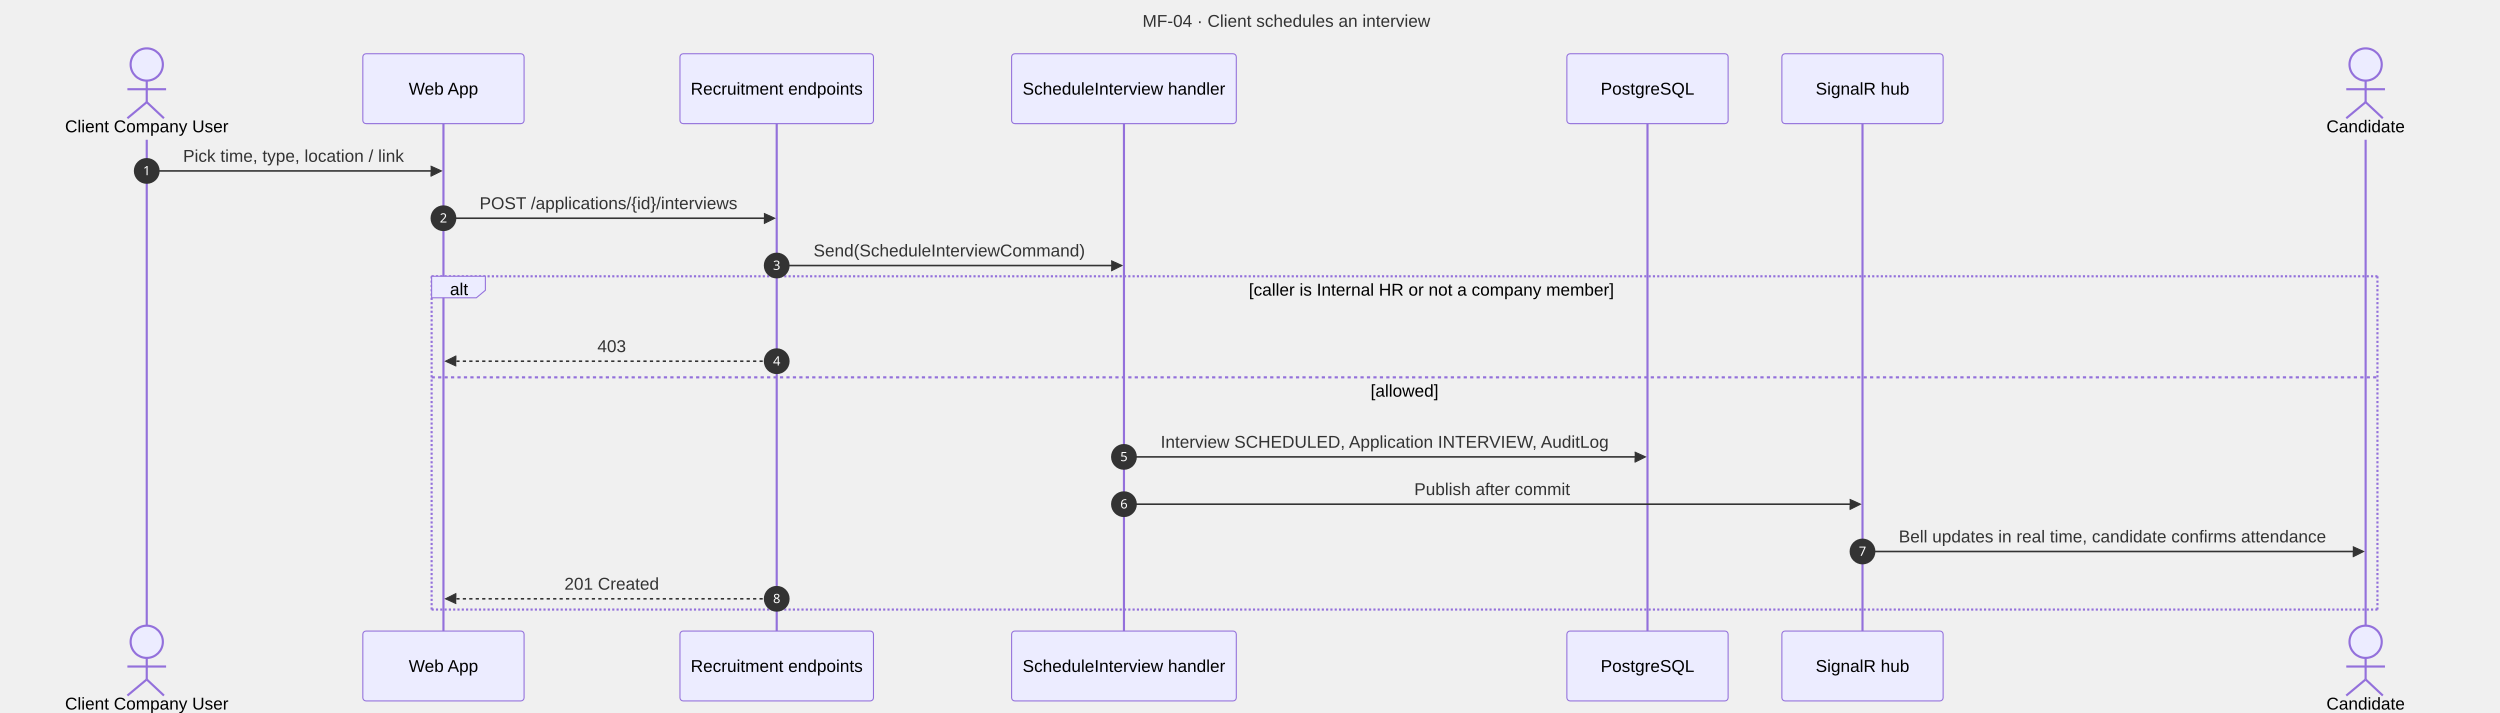
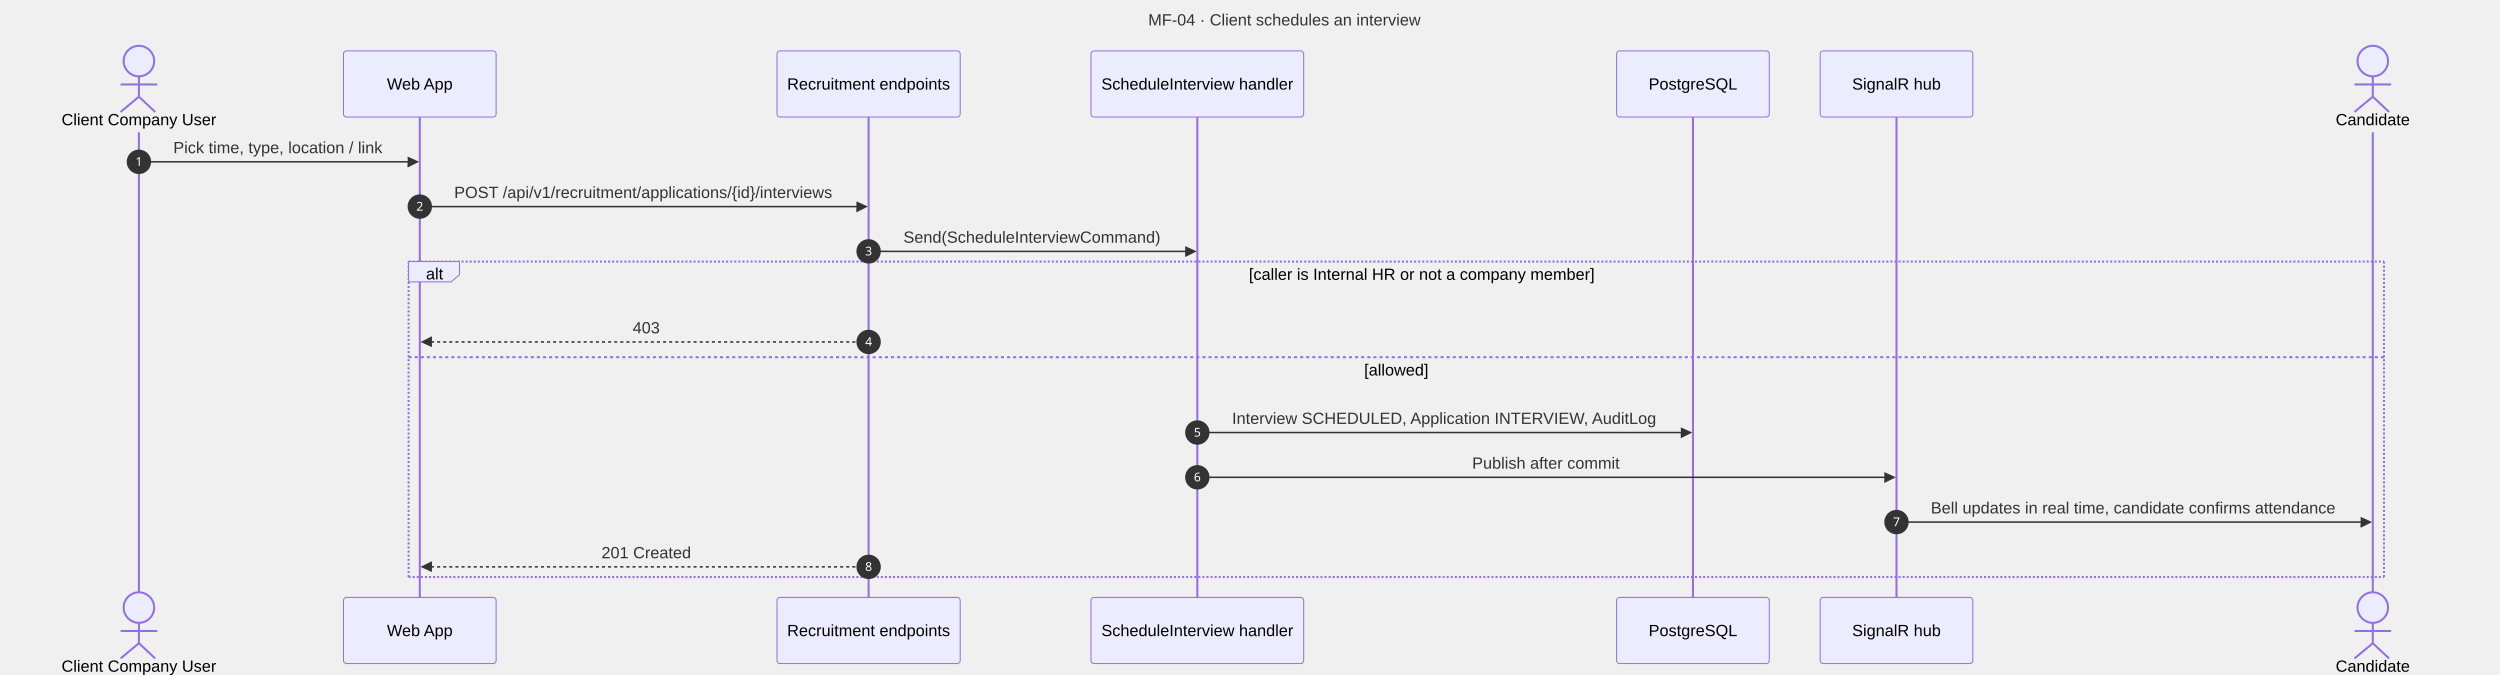
- <svg xmlns="http://www.w3.org/2000/svg" id="mseqmf04scheduleinterview" width="100%" style="max-width: 2325.5px;" viewBox="-50 -50 2325.5 663" role="graphics-document document" aria-roledescription="sequence">
+ <svg xmlns="http://www.w3.org/2000/svg" id="mseqmf04scheduleinterview" width="100%" style="max-width: 2456.5px;" viewBox="-50 -50 2456.5 663" role="graphics-document document" aria-roledescription="sequence">
  <g />
  <g>
-     <rect x="1607.5" y="537" fill="#eaeaea" stroke="#666" width="150" height="65" name="HUB" rx="3" ry="3" class="actor actor-bottom" />
-     <text x="1682.5" y="569.5" dominant-baseline="central" alignment-baseline="central" class="actor actor-box" style="text-anchor: middle; font-size: 16px; font-weight: 400; font-family: Arial, Helvetica, sans-serif;">
-       <tspan x="1682.5" dy="0">SignalR hub</tspan>
-     </text>
-   </g>
-   <g>
-     <rect x="1407.5" y="537" fill="#eaeaea" stroke="#666" width="150" height="65" name="DB" rx="3" ry="3" class="actor actor-bottom" />
-     <text x="1482.5" y="569.5" dominant-baseline="central" alignment-baseline="central" class="actor actor-box" style="text-anchor: middle; font-size: 16px; font-weight: 400; font-family: Arial, Helvetica, sans-serif;">
-       <tspan x="1482.5" dy="0">PostgreSQL</tspan>
-     </text>
-   </g>
-   <g>
-     <rect x="891" y="537" fill="#eaeaea" stroke="#666" width="209" height="65" name="H" rx="3" ry="3" class="actor actor-bottom" />
-     <text x="995.5" y="569.5" dominant-baseline="central" alignment-baseline="central" class="actor actor-box" style="text-anchor: middle; font-size: 16px; font-weight: 400; font-family: Arial, Helvetica, sans-serif;">
-       <tspan x="995.5" dy="0">ScheduleInterview handler</tspan>
-     </text>
-   </g>
-   <g>
-     <rect x="582.5" y="537" fill="#eaeaea" stroke="#666" width="180" height="65" name="API" rx="3" ry="3" class="actor actor-bottom" />
-     <text x="672.5" y="569.5" dominant-baseline="central" alignment-baseline="central" class="actor actor-box" style="text-anchor: middle; font-size: 16px; font-weight: 400; font-family: Arial, Helvetica, sans-serif;">
-       <tspan x="672.5" dy="0">Recruitment endpoints</tspan>
+     <rect x="1738.5" y="537" fill="#eaeaea" stroke="#666" width="150" height="65" name="HUB" rx="3" ry="3" class="actor actor-bottom" />
+     <text x="1813.5" y="569.5" dominant-baseline="central" alignment-baseline="central" class="actor actor-box" style="text-anchor: middle; font-size: 16px; font-weight: 400; font-family: Arial, Helvetica, sans-serif;">
+       <tspan x="1813.5" dy="0">SignalR hub</tspan>
+     </text>
+   </g>
+   <g>
+     <rect x="1538.5" y="537" fill="#eaeaea" stroke="#666" width="150" height="65" name="DB" rx="3" ry="3" class="actor actor-bottom" />
+     <text x="1613.5" y="569.5" dominant-baseline="central" alignment-baseline="central" class="actor actor-box" style="text-anchor: middle; font-size: 16px; font-weight: 400; font-family: Arial, Helvetica, sans-serif;">
+       <tspan x="1613.5" dy="0">PostgreSQL</tspan>
+     </text>
+   </g>
+   <g>
+     <rect x="1022" y="537" fill="#eaeaea" stroke="#666" width="209" height="65" name="H" rx="3" ry="3" class="actor actor-bottom" />
+     <text x="1126.5" y="569.5" dominant-baseline="central" alignment-baseline="central" class="actor actor-box" style="text-anchor: middle; font-size: 16px; font-weight: 400; font-family: Arial, Helvetica, sans-serif;">
+       <tspan x="1126.5" dy="0">ScheduleInterview handler</tspan>
+     </text>
+   </g>
+   <g>
+     <rect x="713.5" y="537" fill="#eaeaea" stroke="#666" width="180" height="65" name="API" rx="3" ry="3" class="actor actor-bottom" />
+     <text x="803.5" y="569.5" dominant-baseline="central" alignment-baseline="central" class="actor actor-box" style="text-anchor: middle; font-size: 16px; font-weight: 400; font-family: Arial, Helvetica, sans-serif;">
+       <tspan x="803.5" dy="0">Recruitment endpoints</tspan>
    </text>
  </g>
  <g>
    <rect x="287.5" y="537" fill="#eaeaea" stroke="#666" width="150" height="65" name="FE" rx="3" ry="3" class="actor actor-bottom" />
    <text x="362.5" y="569.5" dominant-baseline="central" alignment-baseline="central" class="actor actor-box" style="text-anchor: middle; font-size: 16px; font-weight: 400; font-family: Arial, Helvetica, sans-serif;">
      <tspan x="362.5" dy="0">Web App</tspan>
    </text>
  </g>
  <g />
  <g>
-     <line id="actor61" x1="2150.5" y1="80" x2="2150.5" y2="537" class="actor-line 200" stroke-width="0.5px" stroke="#999" name="CA" data-et="life-line" data-id="CA" />
-   </g>
-   <g>
-     <line id="actor60" x1="1682.5" y1="65" x2="1682.5" y2="537" class="actor-line 200" stroke-width="0.5px" stroke="#999" name="HUB" data-et="life-line" data-id="HUB" />
-     <g id="root-60" data-et="participant" data-type="participant" data-id="HUB">
-       <rect x="1607.5" y="0" fill="#eaeaea" stroke="#666" width="150" height="65" name="HUB" rx="3" ry="3" class="actor actor-top" />
-       <text x="1682.5" y="32.5" dominant-baseline="central" alignment-baseline="central" class="actor actor-box" style="text-anchor: middle; font-size: 16px; font-weight: 400; font-family: Arial, Helvetica, sans-serif;">
-         <tspan x="1682.5" dy="0">SignalR hub</tspan>
-       </text>
-     </g>
-   </g>
-   <g>
-     <line id="actor59" x1="1482.5" y1="65" x2="1482.5" y2="537" class="actor-line 200" stroke-width="0.5px" stroke="#999" name="DB" data-et="life-line" data-id="DB" />
-     <g id="root-59" data-et="participant" data-type="participant" data-id="DB">
-       <rect x="1407.5" y="0" fill="#eaeaea" stroke="#666" width="150" height="65" name="DB" rx="3" ry="3" class="actor actor-top" />
-       <text x="1482.5" y="32.5" dominant-baseline="central" alignment-baseline="central" class="actor actor-box" style="text-anchor: middle; font-size: 16px; font-weight: 400; font-family: Arial, Helvetica, sans-serif;">
-         <tspan x="1482.5" dy="0">PostgreSQL</tspan>
-       </text>
-     </g>
-   </g>
-   <g>
-     <line id="actor58" x1="995.5" y1="65" x2="995.5" y2="537" class="actor-line 200" stroke-width="0.5px" stroke="#999" name="H" data-et="life-line" data-id="H" />
-     <g id="root-58" data-et="participant" data-type="participant" data-id="H">
-       <rect x="891" y="0" fill="#eaeaea" stroke="#666" width="209" height="65" name="H" rx="3" ry="3" class="actor actor-top" />
-       <text x="995.5" y="32.5" dominant-baseline="central" alignment-baseline="central" class="actor actor-box" style="text-anchor: middle; font-size: 16px; font-weight: 400; font-family: Arial, Helvetica, sans-serif;">
-         <tspan x="995.5" dy="0">ScheduleInterview handler</tspan>
-       </text>
-     </g>
-   </g>
-   <g>
-     <line id="actor57" x1="672.5" y1="65" x2="672.5" y2="537" class="actor-line 200" stroke-width="0.5px" stroke="#999" name="API" data-et="life-line" data-id="API" />
-     <g id="root-57" data-et="participant" data-type="participant" data-id="API">
-       <rect x="582.5" y="0" fill="#eaeaea" stroke="#666" width="180" height="65" name="API" rx="3" ry="3" class="actor actor-top" />
-       <text x="672.5" y="32.5" dominant-baseline="central" alignment-baseline="central" class="actor actor-box" style="text-anchor: middle; font-size: 16px; font-weight: 400; font-family: Arial, Helvetica, sans-serif;">
-         <tspan x="672.5" dy="0">Recruitment endpoints</tspan>
-       </text>
-     </g>
-   </g>
-   <g>
-     <line id="actor56" x1="362.5" y1="65" x2="362.5" y2="537" class="actor-line 200" stroke-width="0.5px" stroke="#999" name="FE" data-et="life-line" data-id="FE" />
-     <g id="root-56" data-et="participant" data-type="participant" data-id="FE">
+     <line id="actor68" x1="2281.5" y1="80" x2="2281.5" y2="537" class="actor-line 200" stroke-width="0.5px" stroke="#999" name="CA" data-et="life-line" data-id="CA" />
+   </g>
+   <g>
+     <line id="actor67" x1="1813.5" y1="65" x2="1813.5" y2="537" class="actor-line 200" stroke-width="0.5px" stroke="#999" name="HUB" data-et="life-line" data-id="HUB" />
+     <g id="root-67" data-et="participant" data-type="participant" data-id="HUB">
+       <rect x="1738.5" y="0" fill="#eaeaea" stroke="#666" width="150" height="65" name="HUB" rx="3" ry="3" class="actor actor-top" />
+       <text x="1813.5" y="32.5" dominant-baseline="central" alignment-baseline="central" class="actor actor-box" style="text-anchor: middle; font-size: 16px; font-weight: 400; font-family: Arial, Helvetica, sans-serif;">
+         <tspan x="1813.5" dy="0">SignalR hub</tspan>
+       </text>
+     </g>
+   </g>
+   <g>
+     <line id="actor66" x1="1613.5" y1="65" x2="1613.5" y2="537" class="actor-line 200" stroke-width="0.5px" stroke="#999" name="DB" data-et="life-line" data-id="DB" />
+     <g id="root-66" data-et="participant" data-type="participant" data-id="DB">
+       <rect x="1538.5" y="0" fill="#eaeaea" stroke="#666" width="150" height="65" name="DB" rx="3" ry="3" class="actor actor-top" />
+       <text x="1613.5" y="32.5" dominant-baseline="central" alignment-baseline="central" class="actor actor-box" style="text-anchor: middle; font-size: 16px; font-weight: 400; font-family: Arial, Helvetica, sans-serif;">
+         <tspan x="1613.5" dy="0">PostgreSQL</tspan>
+       </text>
+     </g>
+   </g>
+   <g>
+     <line id="actor65" x1="1126.5" y1="65" x2="1126.5" y2="537" class="actor-line 200" stroke-width="0.5px" stroke="#999" name="H" data-et="life-line" data-id="H" />
+     <g id="root-65" data-et="participant" data-type="participant" data-id="H">
+       <rect x="1022" y="0" fill="#eaeaea" stroke="#666" width="209" height="65" name="H" rx="3" ry="3" class="actor actor-top" />
+       <text x="1126.5" y="32.5" dominant-baseline="central" alignment-baseline="central" class="actor actor-box" style="text-anchor: middle; font-size: 16px; font-weight: 400; font-family: Arial, Helvetica, sans-serif;">
+         <tspan x="1126.5" dy="0">ScheduleInterview handler</tspan>
+       </text>
+     </g>
+   </g>
+   <g>
+     <line id="actor64" x1="803.5" y1="65" x2="803.5" y2="537" class="actor-line 200" stroke-width="0.5px" stroke="#999" name="API" data-et="life-line" data-id="API" />
+     <g id="root-64" data-et="participant" data-type="participant" data-id="API">
+       <rect x="713.5" y="0" fill="#eaeaea" stroke="#666" width="180" height="65" name="API" rx="3" ry="3" class="actor actor-top" />
+       <text x="803.5" y="32.5" dominant-baseline="central" alignment-baseline="central" class="actor actor-box" style="text-anchor: middle; font-size: 16px; font-weight: 400; font-family: Arial, Helvetica, sans-serif;">
+         <tspan x="803.5" dy="0">Recruitment endpoints</tspan>
+       </text>
+     </g>
+   </g>
+   <g>
+     <line id="actor63" x1="362.5" y1="65" x2="362.5" y2="537" class="actor-line 200" stroke-width="0.5px" stroke="#999" name="FE" data-et="life-line" data-id="FE" />
+     <g id="root-63" data-et="participant" data-type="participant" data-id="FE">
      <rect x="287.5" y="0" fill="#eaeaea" stroke="#666" width="150" height="65" name="FE" rx="3" ry="3" class="actor actor-top" />
      <text x="362.5" y="32.5" dominant-baseline="central" alignment-baseline="central" class="actor actor-box" style="text-anchor: middle; font-size: 16px; font-weight: 400; font-family: Arial, Helvetica, sans-serif;">
        <tspan x="362.5" dy="0">Web App</tspan>
      </text>
    </g>
  </g>
  <g>
-     <line id="actor55" x1="86.5" y1="80" x2="86.5" y2="537" class="actor-line 200" stroke-width="0.5px" stroke="#999" name="CL" data-et="life-line" data-id="CL" />
+     <line id="actor62" x1="86.5" y1="80" x2="86.5" y2="537" class="actor-line 200" stroke-width="0.5px" stroke="#999" name="CL" data-et="life-line" data-id="CL" />
  </g>
  <style>#mseqmf04scheduleinterview{font-family:Arial,Helvetica,sans-serif;font-size:16px;fill:#333;}@keyframes edge-animation-frame{from{stroke-dashoffset:0;}}@keyframes dash{to{stroke-dashoffset:0;}}#mseqmf04scheduleinterview .edge-animation-slow{stroke-dasharray:9,5!important;stroke-dashoffset:900;animation:dash 50s linear infinite;stroke-linecap:round;}#mseqmf04scheduleinterview .edge-animation-fast{stroke-dasharray:9,5!important;stroke-dashoffset:900;animation:dash 20s linear infinite;stroke-linecap:round;}#mseqmf04scheduleinterview .error-icon{fill:#552222;}#mseqmf04scheduleinterview .error-text{fill:#552222;stroke:#552222;}#mseqmf04scheduleinterview .edge-thickness-normal{stroke-width:1px;}#mseqmf04scheduleinterview .edge-thickness-thick{stroke-width:3.5px;}#mseqmf04scheduleinterview .edge-pattern-solid{stroke-dasharray:0;}#mseqmf04scheduleinterview .edge-thickness-invisible{stroke-width:0;fill:none;}#mseqmf04scheduleinterview .edge-pattern-dashed{stroke-dasharray:3;}#mseqmf04scheduleinterview .edge-pattern-dotted{stroke-dasharray:2;}#mseqmf04scheduleinterview .marker{fill:#333333;stroke:#333333;}#mseqmf04scheduleinterview .marker.cross{stroke:#333333;}#mseqmf04scheduleinterview svg{font-family:Arial,Helvetica,sans-serif;font-size:16px;}#mseqmf04scheduleinterview p{margin:0;}#mseqmf04scheduleinterview .actor{stroke:#9370DB;fill:#ECECFF;stroke-width:1;}#mseqmf04scheduleinterview rect.actor.outer-path[data-look="neo"]{filter:drop-shadow(1px 2px 2px rgba(185, 185, 185, 1));}#mseqmf04scheduleinterview rect.note[data-look="neo"]{stroke:#aaaa33;fill:#fff5ad;filter:drop-shadow(1px 2px 2px rgba(185, 185, 185, 1));}#mseqmf04scheduleinterview text.actor&gt;tspan{fill:black;stroke:none;}#mseqmf04scheduleinterview .actor-line{stroke:#9370DB;}#mseqmf04scheduleinterview .innerArc{stroke-width:1.5;stroke-dasharray:none;}#mseqmf04scheduleinterview .messageLine0{stroke-width:1.5;stroke-dasharray:none;stroke:#333;}#mseqmf04scheduleinterview .messageLine1{stroke-width:1.5;stroke-dasharray:2,2;stroke:#333;}#mseqmf04scheduleinterview [id$="-arrowhead"] path{fill:#333;stroke:#333;}#mseqmf04scheduleinterview .sequenceNumber{fill:white;}#mseqmf04scheduleinterview [id$="-sequencenumber"]{fill:#333;}#mseqmf04scheduleinterview [id$="-crosshead"] path{fill:#333;stroke:#333;}#mseqmf04scheduleinterview .messageText{fill:#333;stroke:none;}#mseqmf04scheduleinterview .labelBox{stroke:#9370DB;fill:#ECECFF;filter:none;}#mseqmf04scheduleinterview .labelText,#mseqmf04scheduleinterview .labelText&gt;tspan{fill:black;stroke:none;}#mseqmf04scheduleinterview .loopText,#mseqmf04scheduleinterview .loopText&gt;tspan{fill:black;stroke:none;}#mseqmf04scheduleinterview .sectionTitle,#mseqmf04scheduleinterview .sectionTitle&gt;tspan{fill:black;stroke:none;}#mseqmf04scheduleinterview .loopLine{stroke-width:2px;stroke-dasharray:2,2;stroke:#9370DB;fill:#9370DB;}#mseqmf04scheduleinterview .note{stroke:#aaaa33;fill:#fff5ad;}#mseqmf04scheduleinterview .noteText,#mseqmf04scheduleinterview .noteText&gt;tspan{fill:black;stroke:none;font-weight:normal;}#mseqmf04scheduleinterview .activation0{fill:#f4f4f4;stroke:#666;}#mseqmf04scheduleinterview .activation1{fill:#f4f4f4;stroke:#666;}#mseqmf04scheduleinterview .activation2{fill:#f4f4f4;stroke:#666;}#mseqmf04scheduleinterview .actorPopupMenu{position:absolute;}#mseqmf04scheduleinterview .actorPopupMenuPanel{position:absolute;fill:#ECECFF;box-shadow:0px 8px 16px 0px rgba(0,0,0,0.2);filter:drop-shadow(3px 5px 2px rgb(0 0 0 / 0.4));}#mseqmf04scheduleinterview .actor-man circle,#mseqmf04scheduleinterview line{fill:#ECECFF;stroke-width:2px;}#mseqmf04scheduleinterview g rect.rect{filter:drop-shadow(1px 2px 2px rgba(185, 185, 185, 1));stroke:#9370DB;}#mseqmf04scheduleinterview .node .neo-node{stroke:#9370DB;}#mseqmf04scheduleinterview [data-look="neo"].node rect,#mseqmf04scheduleinterview [data-look="neo"].cluster rect,#mseqmf04scheduleinterview [data-look="neo"].node polygon{stroke:#9370DB;filter:drop-shadow(1px 2px 2px rgba(185, 185, 185, 1));}#mseqmf04scheduleinterview [data-look="neo"].swimlane.cluster rect{filter:none;}#mseqmf04scheduleinterview [data-look="neo"].node path{stroke:#9370DB;stroke-width:1px;}#mseqmf04scheduleinterview [data-look="neo"].node .outer-path{filter:drop-shadow(1px 2px 2px rgba(185, 185, 185, 1));}#mseqmf04scheduleinterview [data-look="neo"].node .neo-line path{stroke:#9370DB;filter:none;}#mseqmf04scheduleinterview [data-look="neo"].node circle{stroke:#9370DB;filter:drop-shadow(1px 2px 2px rgba(185, 185, 185, 1));}#mseqmf04scheduleinterview [data-look="neo"].node circle .state-start{fill:#000000;}#mseqmf04scheduleinterview [data-look="neo"].icon-shape .icon{fill:#9370DB;filter:drop-shadow(1px 2px 2px rgba(185, 185, 185, 1));}#mseqmf04scheduleinterview [data-look="neo"].icon-shape .icon-neo path{stroke:#9370DB;filter:drop-shadow(1px 2px 2px rgba(185, 185, 185, 1));}#mseqmf04scheduleinterview :root{--mermaid-font-family:Arial,Helvetica,sans-serif;}</style>
  <g />
  <defs>
    <symbol id="mseqmf04scheduleinterview-computer" width="24" height="24">
      <path transform="scale(.5)" d="M2 2v13h20v-13h-20zm18 11h-16v-9h16v9zm-10.228 6l.466-1h3.524l.467 1h-4.457zm14.228 3h-24l2-6h2.104l-1.33 4h18.45l-1.297-4h2.073l2 6zm-5-10h-14v-7h14v7z" />
    </symbol>
  </defs>
  <defs>
    <symbol id="mseqmf04scheduleinterview-database" fill-rule="evenodd" clip-rule="evenodd">
      <path transform="scale(.5)" d="M12.258.001l.256.004.255.005.253.008.251.01.249.012.247.015.246.016.242.019.241.02.239.023.236.024.233.027.231.028.229.031.225.032.223.034.22.036.217.038.214.04.211.041.208.043.205.045.201.046.198.048.194.05.191.051.187.053.183.054.18.056.175.057.172.059.168.06.163.061.16.063.155.064.15.066.074.033.073.033.071.034.07.034.069.035.068.035.067.035.066.035.064.036.064.036.062.036.06.036.06.037.058.037.058.037.055.038.055.038.053.038.052.038.051.039.05.039.048.039.047.039.045.04.044.04.043.04.041.04.04.041.039.041.037.041.036.041.034.041.033.042.032.042.03.042.029.042.027.042.026.043.024.043.023.043.021.043.02.043.018.044.017.043.015.044.013.044.012.044.011.045.009.044.007.045.006.045.004.045.002.045.001.045v17l-.001.045-.002.045-.004.045-.006.045-.007.045-.009.044-.011.045-.012.044-.013.044-.015.044-.017.043-.018.044-.02.043-.021.043-.023.043-.024.043-.026.043-.027.042-.029.042-.03.042-.032.042-.033.042-.034.041-.036.041-.037.041-.039.041-.04.041-.041.04-.043.04-.044.04-.045.04-.047.039-.048.039-.05.039-.051.039-.052.038-.053.038-.055.038-.055.038-.058.037-.058.037-.06.037-.06.036-.062.036-.064.036-.064.036-.066.035-.067.035-.068.035-.069.035-.07.034-.071.034-.073.033-.074.033-.15.066-.155.064-.16.063-.163.061-.168.06-.172.059-.175.057-.18.056-.183.054-.187.053-.191.051-.194.05-.198.048-.201.046-.205.045-.208.043-.211.041-.214.04-.217.038-.22.036-.223.034-.225.032-.229.031-.231.028-.233.027-.236.024-.239.023-.241.02-.242.019-.246.016-.247.015-.249.012-.251.01-.253.008-.255.005-.256.004-.258.001-.258-.001-.256-.004-.255-.005-.253-.008-.251-.01-.249-.012-.247-.015-.245-.016-.243-.019-.241-.02-.238-.023-.236-.024-.234-.027-.231-.028-.228-.031-.226-.032-.223-.034-.22-.036-.217-.038-.214-.04-.211-.041-.208-.043-.204-.045-.201-.046-.198-.048-.195-.05-.19-.051-.187-.053-.184-.054-.179-.056-.176-.057-.172-.059-.167-.06-.164-.061-.159-.063-.155-.064-.151-.066-.074-.033-.072-.033-.072-.034-.07-.034-.069-.035-.068-.035-.067-.035-.066-.035-.064-.036-.063-.036-.062-.036-.061-.036-.06-.037-.058-.037-.057-.037-.056-.038-.055-.038-.053-.038-.052-.038-.051-.039-.049-.039-.049-.039-.046-.039-.046-.04-.044-.04-.043-.04-.041-.04-.04-.041-.039-.041-.037-.041-.036-.041-.034-.041-.033-.042-.032-.042-.03-.042-.029-.042-.027-.042-.026-.043-.024-.043-.023-.043-.021-.043-.02-.043-.018-.044-.017-.043-.015-.044-.013-.044-.012-.044-.011-.045-.009-.044-.007-.045-.006-.045-.004-.045-.002-.045-.001-.045v-17l.001-.045.002-.045.004-.045.006-.045.007-.045.009-.044.011-.045.012-.044.013-.044.015-.044.017-.043.018-.044.02-.043.021-.043.023-.043.024-.043.026-.043.027-.042.029-.042.03-.042.032-.042.033-.042.034-.041.036-.041.037-.041.039-.041.04-.041.041-.04.043-.04.044-.04.046-.04.046-.039.049-.039.049-.039.051-.039.052-.038.053-.038.055-.038.056-.038.057-.037.058-.037.06-.037.061-.036.062-.036.063-.036.064-.036.066-.035.067-.035.068-.035.069-.035.07-.034.072-.034.072-.033.074-.033.151-.066.155-.064.159-.063.164-.061.167-.06.172-.059.176-.057.179-.056.184-.054.187-.053.19-.051.195-.05.198-.048.201-.046.204-.045.208-.043.211-.041.214-.04.217-.038.22-.036.223-.034.226-.032.228-.031.231-.028.234-.027.236-.024.238-.023.241-.02.243-.019.245-.016.247-.015.249-.012.251-.01.253-.008.255-.005.256-.004.258-.001.258.001zm-9.258 20.499v.01l.001.021.003.021.004.022.005.021.006.022.007.022.009.023.01.022.011.023.012.023.013.023.015.023.016.024.017.023.018.024.019.024.021.024.022.025.023.024.024.025.052.049.056.05.061.051.066.051.07.051.075.051.079.052.084.052.088.052.092.052.097.052.102.051.105.052.11.052.114.051.119.051.123.051.127.05.131.05.135.05.139.048.144.049.147.047.152.047.155.047.16.045.163.045.167.043.171.043.176.041.178.041.183.039.187.039.19.037.194.035.197.035.202.033.204.031.209.03.212.029.216.027.219.025.222.024.226.021.23.02.233.018.236.016.24.015.243.012.246.01.249.008.253.005.256.004.259.001.26-.001.257-.004.254-.005.25-.008.247-.011.244-.012.241-.014.237-.016.233-.018.231-.021.226-.021.224-.024.22-.026.216-.027.212-.028.21-.031.205-.031.202-.034.198-.034.194-.036.191-.037.187-.039.183-.04.179-.04.175-.042.172-.043.168-.044.163-.045.16-.046.155-.046.152-.047.148-.048.143-.049.139-.049.136-.05.131-.05.126-.05.123-.051.118-.052.114-.051.11-.052.106-.052.101-.052.096-.052.092-.052.088-.053.083-.051.079-.052.074-.052.07-.051.065-.051.06-.051.056-.05.051-.05.023-.024.023-.025.021-.024.02-.024.019-.024.018-.024.017-.024.015-.023.014-.024.013-.023.012-.023.01-.023.01-.022.008-.022.006-.022.006-.022.004-.022.004-.021.001-.021.001-.021v-4.127l-.077.055-.08.053-.083.054-.085.053-.087.052-.09.052-.093.051-.095.05-.097.05-.1.049-.102.049-.105.048-.106.047-.109.047-.111.046-.114.045-.115.045-.118.044-.12.043-.122.042-.124.042-.126.041-.128.04-.13.04-.132.038-.134.038-.135.037-.138.037-.139.035-.142.035-.143.034-.144.033-.147.032-.148.031-.15.03-.151.03-.153.029-.154.027-.156.027-.158.026-.159.025-.161.024-.162.023-.163.022-.165.021-.166.02-.167.019-.169.018-.169.017-.171.016-.173.015-.173.014-.175.013-.175.012-.177.011-.178.01-.179.008-.179.008-.181.006-.182.005-.182.004-.184.003-.184.002h-.37l-.184-.002-.184-.003-.182-.004-.182-.005-.181-.006-.179-.008-.179-.008-.178-.01-.176-.011-.176-.012-.175-.013-.173-.014-.172-.015-.171-.016-.17-.017-.169-.018-.167-.019-.166-.02-.165-.021-.163-.022-.162-.023-.161-.024-.159-.025-.157-.026-.156-.027-.155-.027-.153-.029-.151-.03-.15-.03-.148-.031-.146-.032-.145-.033-.143-.034-.141-.035-.14-.035-.137-.037-.136-.037-.134-.038-.132-.038-.13-.04-.128-.04-.126-.041-.124-.042-.122-.042-.12-.044-.117-.043-.116-.045-.113-.045-.112-.046-.109-.047-.106-.047-.105-.048-.102-.049-.1-.049-.097-.05-.095-.05-.093-.052-.09-.051-.087-.052-.085-.053-.083-.054-.08-.054-.077-.054v4.127zm0-5.654v.011l.001.021.003.021.004.021.005.022.006.022.007.022.009.022.01.022.011.023.012.023.013.023.015.024.016.023.017.024.018.024.019.024.021.024.022.024.023.025.024.024.052.05.056.05.061.05.066.051.07.051.075.052.079.051.084.052.088.052.092.052.097.052.102.052.105.052.11.051.114.051.119.052.123.05.127.051.131.05.135.049.139.049.144.048.147.048.152.047.155.046.16.045.163.045.167.044.171.042.176.042.178.04.183.04.187.038.19.037.194.036.197.034.202.033.204.032.209.03.212.028.216.027.219.025.222.024.226.022.23.02.233.018.236.016.24.014.243.012.246.01.249.008.253.006.256.003.259.001.26-.001.257-.003.254-.006.25-.008.247-.01.244-.012.241-.015.237-.016.233-.018.231-.02.226-.022.224-.024.22-.025.216-.027.212-.029.21-.03.205-.032.202-.033.198-.035.194-.036.191-.037.187-.039.183-.039.179-.041.175-.042.172-.043.168-.044.163-.045.16-.045.155-.047.152-.047.148-.048.143-.048.139-.05.136-.049.131-.05.126-.051.123-.051.118-.051.114-.052.11-.052.106-.052.101-.052.096-.052.092-.052.088-.052.083-.052.079-.052.074-.051.07-.052.065-.051.06-.05.056-.051.051-.049.023-.025.023-.024.021-.025.02-.024.019-.024.018-.024.017-.024.015-.023.014-.023.013-.024.012-.022.01-.023.01-.023.008-.022.006-.022.006-.022.004-.021.004-.022.001-.021.001-.021v-4.139l-.077.054-.08.054-.083.054-.085.052-.087.053-.09.051-.093.051-.095.051-.097.05-.1.049-.102.049-.105.048-.106.047-.109.047-.111.046-.114.045-.115.044-.118.044-.12.044-.122.042-.124.042-.126.041-.128.04-.13.039-.132.039-.134.038-.135.037-.138.036-.139.036-.142.035-.143.033-.144.033-.147.033-.148.031-.15.03-.151.03-.153.028-.154.028-.156.027-.158.026-.159.025-.161.024-.162.023-.163.022-.165.021-.166.02-.167.019-.169.018-.169.017-.171.016-.173.015-.173.014-.175.013-.175.012-.177.011-.178.009-.179.009-.179.007-.181.007-.182.005-.182.004-.184.003-.184.002h-.37l-.184-.002-.184-.003-.182-.004-.182-.005-.181-.007-.179-.007-.179-.009-.178-.009-.176-.011-.176-.012-.175-.013-.173-.014-.172-.015-.171-.016-.17-.017-.169-.018-.167-.019-.166-.02-.165-.021-.163-.022-.162-.023-.161-.024-.159-.025-.157-.026-.156-.027-.155-.028-.153-.028-.151-.03-.15-.03-.148-.031-.146-.033-.145-.033-.143-.033-.141-.035-.14-.036-.137-.036-.136-.037-.134-.038-.132-.039-.13-.039-.128-.04-.126-.041-.124-.042-.122-.043-.12-.043-.117-.044-.116-.044-.113-.046-.112-.046-.109-.046-.106-.047-.105-.048-.102-.049-.1-.049-.097-.05-.095-.051-.093-.051-.09-.051-.087-.053-.085-.052-.083-.054-.08-.054-.077-.054v4.139zm0-5.666v.011l.001.02.003.022.004.021.005.022.006.021.007.022.009.023.01.022.011.023.012.023.013.023.015.023.016.024.017.024.018.023.019.024.021.025.022.024.023.024.024.025.052.05.056.05.061.05.066.051.07.051.075.052.079.051.084.052.088.052.092.052.097.052.102.052.105.051.11.052.114.051.119.051.123.051.127.05.131.05.135.05.139.049.144.048.147.048.152.047.155.046.16.045.163.045.167.043.171.043.176.042.178.04.183.04.187.038.19.037.194.036.197.034.202.033.204.032.209.03.212.028.216.027.219.025.222.024.226.021.23.02.233.018.236.017.24.014.243.012.246.01.249.008.253.006.256.003.259.001.26-.001.257-.003.254-.006.25-.008.247-.01.244-.013.241-.014.237-.016.233-.018.231-.02.226-.022.224-.024.22-.025.216-.027.212-.029.21-.03.205-.032.202-.033.198-.035.194-.036.191-.037.187-.039.183-.039.179-.041.175-.042.172-.043.168-.044.163-.045.16-.045.155-.047.152-.047.148-.048.143-.049.139-.049.136-.049.131-.051.126-.05.123-.051.118-.052.114-.051.11-.052.106-.052.101-.052.096-.052.092-.052.088-.052.083-.052.079-.052.074-.052.07-.051.065-.051.06-.051.056-.05.051-.049.023-.025.023-.025.021-.024.02-.024.019-.024.018-.024.017-.024.015-.023.014-.024.013-.023.012-.023.01-.022.01-.023.008-.022.006-.022.006-.022.004-.022.004-.021.001-.021.001-.021v-4.153l-.077.054-.08.054-.083.053-.085.053-.087.053-.09.051-.093.051-.095.051-.097.05-.1.049-.102.048-.105.048-.106.048-.109.046-.111.046-.114.046-.115.044-.118.044-.12.043-.122.043-.124.042-.126.041-.128.04-.13.039-.132.039-.134.038-.135.037-.138.036-.139.036-.142.034-.143.034-.144.033-.147.032-.148.032-.15.03-.151.03-.153.028-.154.028-.156.027-.158.026-.159.024-.161.024-.162.023-.163.023-.165.021-.166.02-.167.019-.169.018-.169.017-.171.016-.173.015-.173.014-.175.013-.175.012-.177.01-.178.01-.179.009-.179.007-.181.006-.182.006-.182.004-.184.003-.184.001-.185.001-.185-.001-.184-.001-.184-.003-.182-.004-.182-.006-.181-.006-.179-.007-.179-.009-.178-.01-.176-.01-.176-.012-.175-.013-.173-.014-.172-.015-.171-.016-.17-.017-.169-.018-.167-.019-.166-.02-.165-.021-.163-.023-.162-.023-.161-.024-.159-.024-.157-.026-.156-.027-.155-.028-.153-.028-.151-.03-.15-.03-.148-.032-.146-.032-.145-.033-.143-.034-.141-.034-.14-.036-.137-.036-.136-.037-.134-.038-.132-.039-.13-.039-.128-.041-.126-.041-.124-.041-.122-.043-.12-.043-.117-.044-.116-.044-.113-.046-.112-.046-.109-.046-.106-.048-.105-.048-.102-.048-.1-.05-.097-.049-.095-.051-.093-.051-.09-.052-.087-.052-.085-.053-.083-.053-.08-.054-.077-.054v4.153zm8.74-8.179l-.257.004-.254.005-.25.008-.247.011-.244.012-.241.014-.237.016-.233.018-.231.021-.226.022-.224.023-.22.026-.216.027-.212.028-.21.031-.205.032-.202.033-.198.034-.194.036-.191.038-.187.038-.183.04-.179.041-.175.042-.172.043-.168.043-.163.045-.16.046-.155.046-.152.048-.148.048-.143.048-.139.049-.136.05-.131.05-.126.051-.123.051-.118.051-.114.052-.11.052-.106.052-.101.052-.096.052-.092.052-.088.052-.083.052-.079.052-.074.051-.07.052-.065.051-.06.05-.056.05-.051.05-.023.025-.023.024-.021.024-.02.025-.019.024-.018.024-.017.023-.015.024-.014.023-.013.023-.012.023-.01.023-.01.022-.008.022-.006.023-.006.021-.004.022-.004.021-.001.021-.001.021.001.021.001.021.004.021.004.022.006.021.006.023.008.022.01.022.01.023.012.023.013.023.014.023.015.024.017.023.018.024.019.024.02.025.021.024.023.024.023.025.051.05.056.05.06.05.065.051.07.052.074.051.079.052.083.052.088.052.092.052.096.052.101.052.106.052.11.052.114.052.118.051.123.051.126.051.131.05.136.05.139.049.143.048.148.048.152.048.155.046.16.046.163.045.168.043.172.043.175.042.179.041.183.04.187.038.191.038.194.036.198.034.202.033.205.032.21.031.212.028.216.027.22.026.224.023.226.022.231.021.233.018.237.016.241.014.244.012.247.011.25.008.254.005.257.004.26.001.26-.001.257-.004.254-.005.25-.008.247-.011.244-.012.241-.014.237-.016.233-.018.231-.021.226-.022.224-.023.22-.026.216-.027.212-.028.21-.031.205-.032.202-.033.198-.034.194-.036.191-.038.187-.038.183-.04.179-.041.175-.042.172-.043.168-.043.163-.045.16-.046.155-.046.152-.048.148-.048.143-.048.139-.049.136-.05.131-.05.126-.051.123-.051.118-.051.114-.052.11-.052.106-.052.101-.052.096-.052.092-.052.088-.052.083-.052.079-.052.074-.051.07-.052.065-.051.06-.05.056-.05.051-.05.023-.025.023-.024.021-.024.02-.025.019-.024.018-.024.017-.023.015-.024.014-.023.013-.023.012-.023.01-.023.01-.022.008-.022.006-.023.006-.021.004-.022.004-.021.001-.021.001-.021-.001-.021-.001-.021-.004-.021-.004-.022-.006-.021-.006-.023-.008-.022-.01-.022-.01-.023-.012-.023-.013-.023-.014-.023-.015-.024-.017-.023-.018-.024-.019-.024-.02-.025-.021-.024-.023-.024-.023-.025-.051-.05-.056-.05-.06-.05-.065-.051-.07-.052-.074-.051-.079-.052-.083-.052-.088-.052-.092-.052-.096-.052-.101-.052-.106-.052-.11-.052-.114-.052-.118-.051-.123-.051-.126-.051-.131-.05-.136-.05-.139-.049-.143-.048-.148-.048-.152-.048-.155-.046-.16-.046-.163-.045-.168-.043-.172-.043-.175-.042-.179-.041-.183-.04-.187-.038-.191-.038-.194-.036-.198-.034-.202-.033-.205-.032-.21-.031-.212-.028-.216-.027-.22-.026-.224-.023-.226-.022-.231-.021-.233-.018-.237-.016-.241-.014-.244-.012-.247-.011-.25-.008-.254-.005-.257-.004-.26-.001-.26.001z" />
    </symbol>
  </defs>
  <defs>
    <symbol id="mseqmf04scheduleinterview-clock" width="24" height="24">
      <path transform="scale(.5)" d="M12 2c5.514 0 10 4.486 10 10s-4.486 10-10 10-10-4.486-10-10 4.486-10 10-10zm0-2c-6.627 0-12 5.373-12 12s5.373 12 12 12 12-5.373 12-12-5.373-12-12-12zm5.848 12.459c.202.038.202.333.001.372-1.907.361-6.045 1.111-6.547 1.111-.719 0-1.301-.582-1.301-1.301 0-.512.77-5.447 1.125-7.445.034-.192.312-.181.343.014l.985 6.238 5.394 1.011z" />
    </symbol>
  </defs>
  <defs>
    <marker id="mseqmf04scheduleinterview-arrowhead" refX="7.9" refY="5" markerUnits="userSpaceOnUse" markerWidth="12" markerHeight="12" orient="auto-start-reverse">
      <path d="M -1 0 L 10 5 L 0 10 z" />
    </marker>
  </defs>
  <defs>
    <marker id="mseqmf04scheduleinterview-crosshead" markerWidth="15" markerHeight="8" orient="auto" refX="4" refY="4.5">
      <path fill="none" stroke="#000000" stroke-width="1pt" d="M 1,2 L 6,7 M 6,2 L 1,7" style="stroke-dasharray: 0, 0;" />
    </marker>
  </defs>
  <defs>
    <marker id="mseqmf04scheduleinterview-filled-head" refX="15.5" refY="7" markerWidth="20" markerHeight="28" orient="auto">
      <path d="M 18,7 L9,13 L14,7 L9,1 Z" />
    </marker>
  </defs>
  <defs>
    <marker id="mseqmf04scheduleinterview-sequencenumber" refX="15" refY="15" markerWidth="60" markerHeight="40" orient="auto">
      <circle cx="15" cy="15" r="6" />
    </marker>
  </defs>
  <defs>
    <marker id="mseqmf04scheduleinterview-solidTopArrowHead" refX="7.9" refY="7.25" markerUnits="userSpaceOnUse" markerWidth="12" markerHeight="12" orient="auto-start-reverse">
      <path d="M 0 0 L 10 8 L 0 8 z" />
    </marker>
  </defs>
  <defs>
    <marker id="mseqmf04scheduleinterview-solidBottomArrowHead" refX="7.9" refY="0.75" markerUnits="userSpaceOnUse" markerWidth="12" markerHeight="12" orient="auto-start-reverse">
      <path d="M 0 0 L 10 0 L 0 8 z" />
    </marker>
  </defs>
  <defs>
    <marker id="mseqmf04scheduleinterview-stickTopArrowHead" refX="7.5" refY="7" markerUnits="userSpaceOnUse" markerWidth="12" markerHeight="12" orient="auto-start-reverse">
      <path d="M 0 0 L 7 7" stroke="black" stroke-width="1.5" fill="none" />
    </marker>
  </defs>
  <defs>
    <marker id="mseqmf04scheduleinterview-stickBottomArrowHead" refX="7.5" refY="0" markerUnits="userSpaceOnUse" markerWidth="12" markerHeight="12" orient="auto-start-reverse">
      <path d="M 0 7 L 7 0" stroke="black" stroke-width="1.5" fill="none" />
    </marker>
  </defs>
  <g data-et="control-structure" data-id="i11">
-     <line x1="351.5" y1="207" x2="2161.5" y2="207" class="loopLine" />
-     <line x1="2161.5" y1="207" x2="2161.5" y2="517" class="loopLine" />
-     <line x1="351.5" y1="517" x2="2161.5" y2="517" class="loopLine" />
+     <line x1="351.5" y1="207" x2="2292.5" y2="207" class="loopLine" />
+     <line x1="2292.5" y1="207" x2="2292.5" y2="517" class="loopLine" />
+     <line x1="351.5" y1="517" x2="2292.5" y2="517" class="loopLine" />
    <line x1="351.5" y1="207" x2="351.5" y2="517" class="loopLine" />
-     <line x1="351.5" y1="301" x2="2161.5" y2="301" class="loopLine" style="stroke-dasharray: 3, 3;" />
+     <line x1="351.5" y1="301" x2="2292.5" y2="301" class="loopLine" style="stroke-dasharray: 3, 3;" />
    <polygon points="351.5,207 401.5,207 401.5,220 393.1,227 351.5,227" class="labelBox" />
    <text x="377" y="220" text-anchor="middle" dominant-baseline="middle" alignment-baseline="middle" class="labelText" style="font-family: Arial, Helvetica, sans-serif; font-size: 16px; font-weight: 400;">alt</text>
-     <text x="1281.5" y="225" text-anchor="middle" class="loopText" style="font-family: Arial, Helvetica, sans-serif; font-size: 16px; font-weight: 400;">
-       <tspan x="1281.5">[caller is Internal HR or not a company member]</tspan>
-     </text>
-     <text x="1256.5" y="319" text-anchor="middle" class="sectionTitle" style="font-family: Arial, Helvetica, sans-serif; font-size: 16px; font-weight: 400;">[allowed]</text>
+     <text x="1347" y="225" text-anchor="middle" class="loopText" style="font-family: Arial, Helvetica, sans-serif; font-size: 16px; font-weight: 400;">
+       <tspan x="1347">[caller is Internal HR or not a company member]</tspan>
+     </text>
+     <text x="1322" y="319" text-anchor="middle" class="sectionTitle" style="font-family: Arial, Helvetica, sans-serif; font-size: 16px; font-weight: 400;">[allowed]</text>
  </g>
  <g class="actor-man actor-top" name="CL" data-et="participant" data-type="actor" data-id="CL" style="stroke: rgb(147, 112, 219);">
-     <line id="actor-man-torso55" x1="86.5" y1="25" x2="86.5" y2="45" />
-     <line id="actor-man-arms55" x1="68.5" y1="33" x2="104.5" y2="33" />
+     <line id="actor-man-torso62" x1="86.5" y1="25" x2="86.5" y2="45" />
+     <line id="actor-man-arms62" x1="68.5" y1="33" x2="104.5" y2="33" />
    <line x1="68.5" y1="60" x2="86.5" y2="45" />
    <line x1="86.5" y1="45" x2="102.5" y2="60" />
    <circle cx="86.5" cy="10" r="15" width="173" height="65" />
    <text x="86.5" y="67.5" dominant-baseline="central" alignment-baseline="central" class="actor actor-man" style="text-anchor: middle; font-size: 16px; font-weight: 400; font-family: Arial, Helvetica, sans-serif;">
      <tspan x="86.5" dy="0">Client Company User</tspan>
    </text>
  </g>
  <g class="actor-man actor-top" name="CA" data-et="participant" data-type="actor" data-id="CA" style="stroke: rgb(147, 112, 219);">
-     <line id="actor-man-torso61" x1="2150.5" y1="25" x2="2150.5" y2="45" />
-     <line id="actor-man-arms61" x1="2132.5" y1="33" x2="2168.5" y2="33" />
-     <line x1="2132.5" y1="60" x2="2150.5" y2="45" />
-     <line x1="2150.5" y1="45" x2="2166.5" y2="60" />
-     <circle cx="2150.5" cy="10" r="15" width="150" height="65" />
-     <text x="2150.5" y="67.5" dominant-baseline="central" alignment-baseline="central" class="actor actor-man" style="text-anchor: middle; font-size: 16px; font-weight: 400; font-family: Arial, Helvetica, sans-serif;">
-       <tspan x="2150.5" dy="0">Candidate</tspan>
+     <line id="actor-man-torso68" x1="2281.5" y1="25" x2="2281.5" y2="45" />
+     <line id="actor-man-arms68" x1="2263.5" y1="33" x2="2299.5" y2="33" />
+     <line x1="2263.5" y1="60" x2="2281.5" y2="45" />
+     <line x1="2281.5" y1="45" x2="2297.5" y2="60" />
+     <circle cx="2281.5" cy="10" r="15" width="150" height="65" />
+     <text x="2281.5" y="67.5" dominant-baseline="central" alignment-baseline="central" class="actor actor-man" style="text-anchor: middle; font-size: 16px; font-weight: 400; font-family: Arial, Helvetica, sans-serif;">
+       <tspan x="2281.5" dy="0">Candidate</tspan>
    </text>
  </g>
  <text x="223" y="80" text-anchor="middle" dominant-baseline="middle" alignment-baseline="middle" class="messageText" dy="1em" style="font-family: Arial, Helvetica, sans-serif; font-size: 16px; font-weight: 400;">Pick time, type, location / link</text>
  <line x1="93.5" y1="109" x2="358.5" y2="109" class="messageLine0" data-et="message" data-id="i1" data-from="CL" data-to="FE" stroke-width="2" stroke="none" marker-end="url(#mseqmf04scheduleinterview-arrowhead)" style="fill: none;" />
  <line x1="86.5" y1="109" x2="86.5" y2="109" stroke-width="0" marker-start="url(#mseqmf04scheduleinterview-sequencenumber)" />
  <text x="86.5" y="113" font-family="sans-serif" font-size="12px" text-anchor="middle" class="sequenceNumber">1</text>
-   <text x="516" y="124" text-anchor="middle" dominant-baseline="middle" alignment-baseline="middle" class="messageText" dy="1em" style="font-family: Arial, Helvetica, sans-serif; font-size: 16px; font-weight: 400;">POST /applications/{id}/interviews</text>
-   <line x1="369.5" y1="153" x2="668.5" y2="153" class="messageLine0" data-et="message" data-id="i2" data-from="FE" data-to="API" stroke-width="2" stroke="none" marker-end="url(#mseqmf04scheduleinterview-arrowhead)" style="fill: none;" />
+   <text x="582" y="124" text-anchor="middle" dominant-baseline="middle" alignment-baseline="middle" class="messageText" dy="1em" style="font-family: Arial, Helvetica, sans-serif; font-size: 16px; font-weight: 400;">POST /api/v1/recruitment/applications/{id}/interviews</text>
+   <line x1="369.5" y1="153" x2="799.5" y2="153" class="messageLine0" data-et="message" data-id="i2" data-from="FE" data-to="API" stroke-width="2" stroke="none" marker-end="url(#mseqmf04scheduleinterview-arrowhead)" style="fill: none;" />
  <line x1="362.5" y1="153" x2="362.5" y2="153" stroke-width="0" marker-start="url(#mseqmf04scheduleinterview-sequencenumber)" />
  <text x="362.5" y="157" font-family="sans-serif" font-size="12px" text-anchor="middle" class="sequenceNumber">2</text>
-   <text x="833" y="168" text-anchor="middle" dominant-baseline="middle" alignment-baseline="middle" class="messageText" dy="1em" style="font-family: Arial, Helvetica, sans-serif; font-size: 16px; font-weight: 400;">Send(ScheduleInterviewCommand)</text>
-   <line x1="679.5" y1="197" x2="991.5" y2="197" class="messageLine0" data-et="message" data-id="i3" data-from="API" data-to="H" stroke-width="2" stroke="none" marker-end="url(#mseqmf04scheduleinterview-arrowhead)" style="fill: none;" />
-   <line x1="672.5" y1="197" x2="672.5" y2="197" stroke-width="0" marker-start="url(#mseqmf04scheduleinterview-sequencenumber)" />
-   <text x="672.5" y="201" font-family="sans-serif" font-size="12px" text-anchor="middle" class="sequenceNumber">3</text>
-   <text x="519" y="257" text-anchor="middle" dominant-baseline="middle" alignment-baseline="middle" class="messageText" dy="1em" style="font-family: Arial, Helvetica, sans-serif; font-size: 16px; font-weight: 400;">403</text>
-   <line x1="677.5" y1="286" x2="366.5" y2="286" class="messageLine1" data-et="message" data-id="i5" data-from="API" data-to="FE" stroke-width="2" stroke="none" marker-end="url(#mseqmf04scheduleinterview-arrowhead)" style="stroke-dasharray: 3, 3; fill: none;" />
-   <line x1="672.5" y1="286" x2="672.5" y2="286" stroke-width="0" marker-start="url(#mseqmf04scheduleinterview-sequencenumber)" />
-   <text x="672.5" y="290" font-family="sans-serif" font-size="12px" text-anchor="middle" class="sequenceNumber">4</text>
-   <text x="1238" y="346" text-anchor="middle" dominant-baseline="middle" alignment-baseline="middle" class="messageText" dy="1em" style="font-family: Arial, Helvetica, sans-serif; font-size: 16px; font-weight: 400;">Interview SCHEDULED, Application INTERVIEW, AuditLog</text>
-   <line x1="1002.5" y1="375" x2="1478.5" y2="375" class="messageLine0" data-et="message" data-id="i7" data-from="H" data-to="DB" stroke-width="2" stroke="none" marker-end="url(#mseqmf04scheduleinterview-arrowhead)" style="fill: none;" />
-   <line x1="995.5" y1="375" x2="995.5" y2="375" stroke-width="0" marker-start="url(#mseqmf04scheduleinterview-sequencenumber)" />
-   <text x="995.5" y="379" font-family="sans-serif" font-size="12px" text-anchor="middle" class="sequenceNumber">5</text>
-   <text x="1338" y="390" text-anchor="middle" dominant-baseline="middle" alignment-baseline="middle" class="messageText" dy="1em" style="font-family: Arial, Helvetica, sans-serif; font-size: 16px; font-weight: 400;">Publish after commit</text>
-   <line x1="1002.5" y1="419" x2="1678.5" y2="419" class="messageLine0" data-et="message" data-id="i8" data-from="H" data-to="HUB" stroke-width="2" stroke="none" marker-end="url(#mseqmf04scheduleinterview-arrowhead)" style="fill: none;" />
-   <line x1="995.5" y1="419" x2="995.5" y2="419" stroke-width="0" marker-start="url(#mseqmf04scheduleinterview-sequencenumber)" />
-   <text x="995.5" y="423" font-family="sans-serif" font-size="12px" text-anchor="middle" class="sequenceNumber">6</text>
-   <text x="1915" y="434" text-anchor="middle" dominant-baseline="middle" alignment-baseline="middle" class="messageText" dy="1em" style="font-family: Arial, Helvetica, sans-serif; font-size: 16px; font-weight: 400;">Bell updates in real time, candidate confirms attendance</text>
-   <line x1="1689.5" y1="463" x2="2146.5" y2="463" class="messageLine0" data-et="message" data-id="i9" data-from="HUB" data-to="CA" stroke-width="2" stroke="none" marker-end="url(#mseqmf04scheduleinterview-arrowhead)" style="fill: none;" />
-   <line x1="1682.5" y1="463" x2="1682.5" y2="463" stroke-width="0" marker-start="url(#mseqmf04scheduleinterview-sequencenumber)" />
-   <text x="1682.5" y="467" font-family="sans-serif" font-size="12px" text-anchor="middle" class="sequenceNumber">7</text>
-   <text x="519" y="478" text-anchor="middle" dominant-baseline="middle" alignment-baseline="middle" class="messageText" dy="1em" style="font-family: Arial, Helvetica, sans-serif; font-size: 16px; font-weight: 400;">201 Created</text>
-   <line x1="677.5" y1="507" x2="366.5" y2="507" class="messageLine1" data-et="message" data-id="i10" data-from="API" data-to="FE" stroke-width="2" stroke="none" marker-end="url(#mseqmf04scheduleinterview-arrowhead)" style="stroke-dasharray: 3, 3; fill: none;" />
-   <line x1="672.5" y1="507" x2="672.5" y2="507" stroke-width="0" marker-start="url(#mseqmf04scheduleinterview-sequencenumber)" />
-   <text x="672.5" y="511" font-family="sans-serif" font-size="12px" text-anchor="middle" class="sequenceNumber">8</text>
+   <text x="964" y="168" text-anchor="middle" dominant-baseline="middle" alignment-baseline="middle" class="messageText" dy="1em" style="font-family: Arial, Helvetica, sans-serif; font-size: 16px; font-weight: 400;">Send(ScheduleInterviewCommand)</text>
+   <line x1="810.5" y1="197" x2="1122.5" y2="197" class="messageLine0" data-et="message" data-id="i3" data-from="API" data-to="H" stroke-width="2" stroke="none" marker-end="url(#mseqmf04scheduleinterview-arrowhead)" style="fill: none;" />
+   <line x1="803.5" y1="197" x2="803.5" y2="197" stroke-width="0" marker-start="url(#mseqmf04scheduleinterview-sequencenumber)" />
+   <text x="803.5" y="201" font-family="sans-serif" font-size="12px" text-anchor="middle" class="sequenceNumber">3</text>
+   <text x="585" y="257" text-anchor="middle" dominant-baseline="middle" alignment-baseline="middle" class="messageText" dy="1em" style="font-family: Arial, Helvetica, sans-serif; font-size: 16px; font-weight: 400;">403</text>
+   <line x1="808.5" y1="286" x2="366.5" y2="286" class="messageLine1" data-et="message" data-id="i5" data-from="API" data-to="FE" stroke-width="2" stroke="none" marker-end="url(#mseqmf04scheduleinterview-arrowhead)" style="stroke-dasharray: 3, 3; fill: none;" />
+   <line x1="803.5" y1="286" x2="803.5" y2="286" stroke-width="0" marker-start="url(#mseqmf04scheduleinterview-sequencenumber)" />
+   <text x="803.5" y="290" font-family="sans-serif" font-size="12px" text-anchor="middle" class="sequenceNumber">4</text>
+   <text x="1369" y="346" text-anchor="middle" dominant-baseline="middle" alignment-baseline="middle" class="messageText" dy="1em" style="font-family: Arial, Helvetica, sans-serif; font-size: 16px; font-weight: 400;">Interview SCHEDULED, Application INTERVIEW, AuditLog</text>
+   <line x1="1133.5" y1="375" x2="1609.5" y2="375" class="messageLine0" data-et="message" data-id="i7" data-from="H" data-to="DB" stroke-width="2" stroke="none" marker-end="url(#mseqmf04scheduleinterview-arrowhead)" style="fill: none;" />
+   <line x1="1126.5" y1="375" x2="1126.5" y2="375" stroke-width="0" marker-start="url(#mseqmf04scheduleinterview-sequencenumber)" />
+   <text x="1126.5" y="379" font-family="sans-serif" font-size="12px" text-anchor="middle" class="sequenceNumber">5</text>
+   <text x="1469" y="390" text-anchor="middle" dominant-baseline="middle" alignment-baseline="middle" class="messageText" dy="1em" style="font-family: Arial, Helvetica, sans-serif; font-size: 16px; font-weight: 400;">Publish after commit</text>
+   <line x1="1133.5" y1="419" x2="1809.5" y2="419" class="messageLine0" data-et="message" data-id="i8" data-from="H" data-to="HUB" stroke-width="2" stroke="none" marker-end="url(#mseqmf04scheduleinterview-arrowhead)" style="fill: none;" />
+   <line x1="1126.5" y1="419" x2="1126.5" y2="419" stroke-width="0" marker-start="url(#mseqmf04scheduleinterview-sequencenumber)" />
+   <text x="1126.5" y="423" font-family="sans-serif" font-size="12px" text-anchor="middle" class="sequenceNumber">6</text>
+   <text x="2046" y="434" text-anchor="middle" dominant-baseline="middle" alignment-baseline="middle" class="messageText" dy="1em" style="font-family: Arial, Helvetica, sans-serif; font-size: 16px; font-weight: 400;">Bell updates in real time, candidate confirms attendance</text>
+   <line x1="1820.5" y1="463" x2="2277.5" y2="463" class="messageLine0" data-et="message" data-id="i9" data-from="HUB" data-to="CA" stroke-width="2" stroke="none" marker-end="url(#mseqmf04scheduleinterview-arrowhead)" style="fill: none;" />
+   <line x1="1813.5" y1="463" x2="1813.5" y2="463" stroke-width="0" marker-start="url(#mseqmf04scheduleinterview-sequencenumber)" />
+   <text x="1813.5" y="467" font-family="sans-serif" font-size="12px" text-anchor="middle" class="sequenceNumber">7</text>
+   <text x="585" y="478" text-anchor="middle" dominant-baseline="middle" alignment-baseline="middle" class="messageText" dy="1em" style="font-family: Arial, Helvetica, sans-serif; font-size: 16px; font-weight: 400;">201 Created</text>
+   <line x1="808.5" y1="507" x2="366.5" y2="507" class="messageLine1" data-et="message" data-id="i10" data-from="API" data-to="FE" stroke-width="2" stroke="none" marker-end="url(#mseqmf04scheduleinterview-arrowhead)" style="stroke-dasharray: 3, 3; fill: none;" />
+   <line x1="803.5" y1="507" x2="803.5" y2="507" stroke-width="0" marker-start="url(#mseqmf04scheduleinterview-sequencenumber)" />
+   <text x="803.5" y="511" font-family="sans-serif" font-size="12px" text-anchor="middle" class="sequenceNumber">8</text>
  <g class="actor-man actor-bottom" name="CL" style="stroke: rgb(147, 112, 219);">
-     <line id="actor-man-torso61" x1="86.5" y1="562" x2="86.5" y2="582" />
-     <line id="actor-man-arms61" x1="68.5" y1="570" x2="104.5" y2="570" />
+     <line id="actor-man-torso68" x1="86.5" y1="562" x2="86.5" y2="582" />
+     <line id="actor-man-arms68" x1="68.5" y1="570" x2="104.5" y2="570" />
    <line x1="68.5" y1="597" x2="86.5" y2="582" />
    <line x1="86.5" y1="582" x2="102.5" y2="597" />
    <circle cx="86.5" cy="547" r="15" width="173" height="65" />
    <text x="86.5" y="604.5" dominant-baseline="central" alignment-baseline="central" class="actor actor-man" style="text-anchor: middle; font-size: 16px; font-weight: 400; font-family: Arial, Helvetica, sans-serif;">
      <tspan x="86.5" dy="0">Client Company User</tspan>
    </text>
  </g>
  <g class="actor-man actor-bottom" name="CA" style="stroke: rgb(147, 112, 219);">
-     <line id="actor-man-torso61" x1="2150.5" y1="562" x2="2150.5" y2="582" />
-     <line id="actor-man-arms61" x1="2132.5" y1="570" x2="2168.5" y2="570" />
-     <line x1="2132.5" y1="597" x2="2150.5" y2="582" />
-     <line x1="2150.5" y1="582" x2="2166.5" y2="597" />
-     <circle cx="2150.5" cy="547" r="15" width="150" height="65" />
-     <text x="2150.5" y="604.5" dominant-baseline="central" alignment-baseline="central" class="actor actor-man" style="text-anchor: middle; font-size: 16px; font-weight: 400; font-family: Arial, Helvetica, sans-serif;">
-       <tspan x="2150.5" dy="0">Candidate</tspan>
-     </text>
-   </g>
-   <text x="1012.75" y="-25">MF-04 · Client schedules an interview</text>
+     <line id="actor-man-torso68" x1="2281.5" y1="562" x2="2281.5" y2="582" />
+     <line id="actor-man-arms68" x1="2263.5" y1="570" x2="2299.5" y2="570" />
+     <line x1="2263.5" y1="597" x2="2281.5" y2="582" />
+     <line x1="2281.5" y1="582" x2="2297.5" y2="597" />
+     <circle cx="2281.5" cy="547" r="15" width="150" height="65" />
+     <text x="2281.5" y="604.5" dominant-baseline="central" alignment-baseline="central" class="actor actor-man" style="text-anchor: middle; font-size: 16px; font-weight: 400; font-family: Arial, Helvetica, sans-serif;">
+       <tspan x="2281.5" dy="0">Candidate</tspan>
+     </text>
+   </g>
+   <text x="1078.25" y="-25">MF-04 · Client schedules an interview</text>
</svg>
